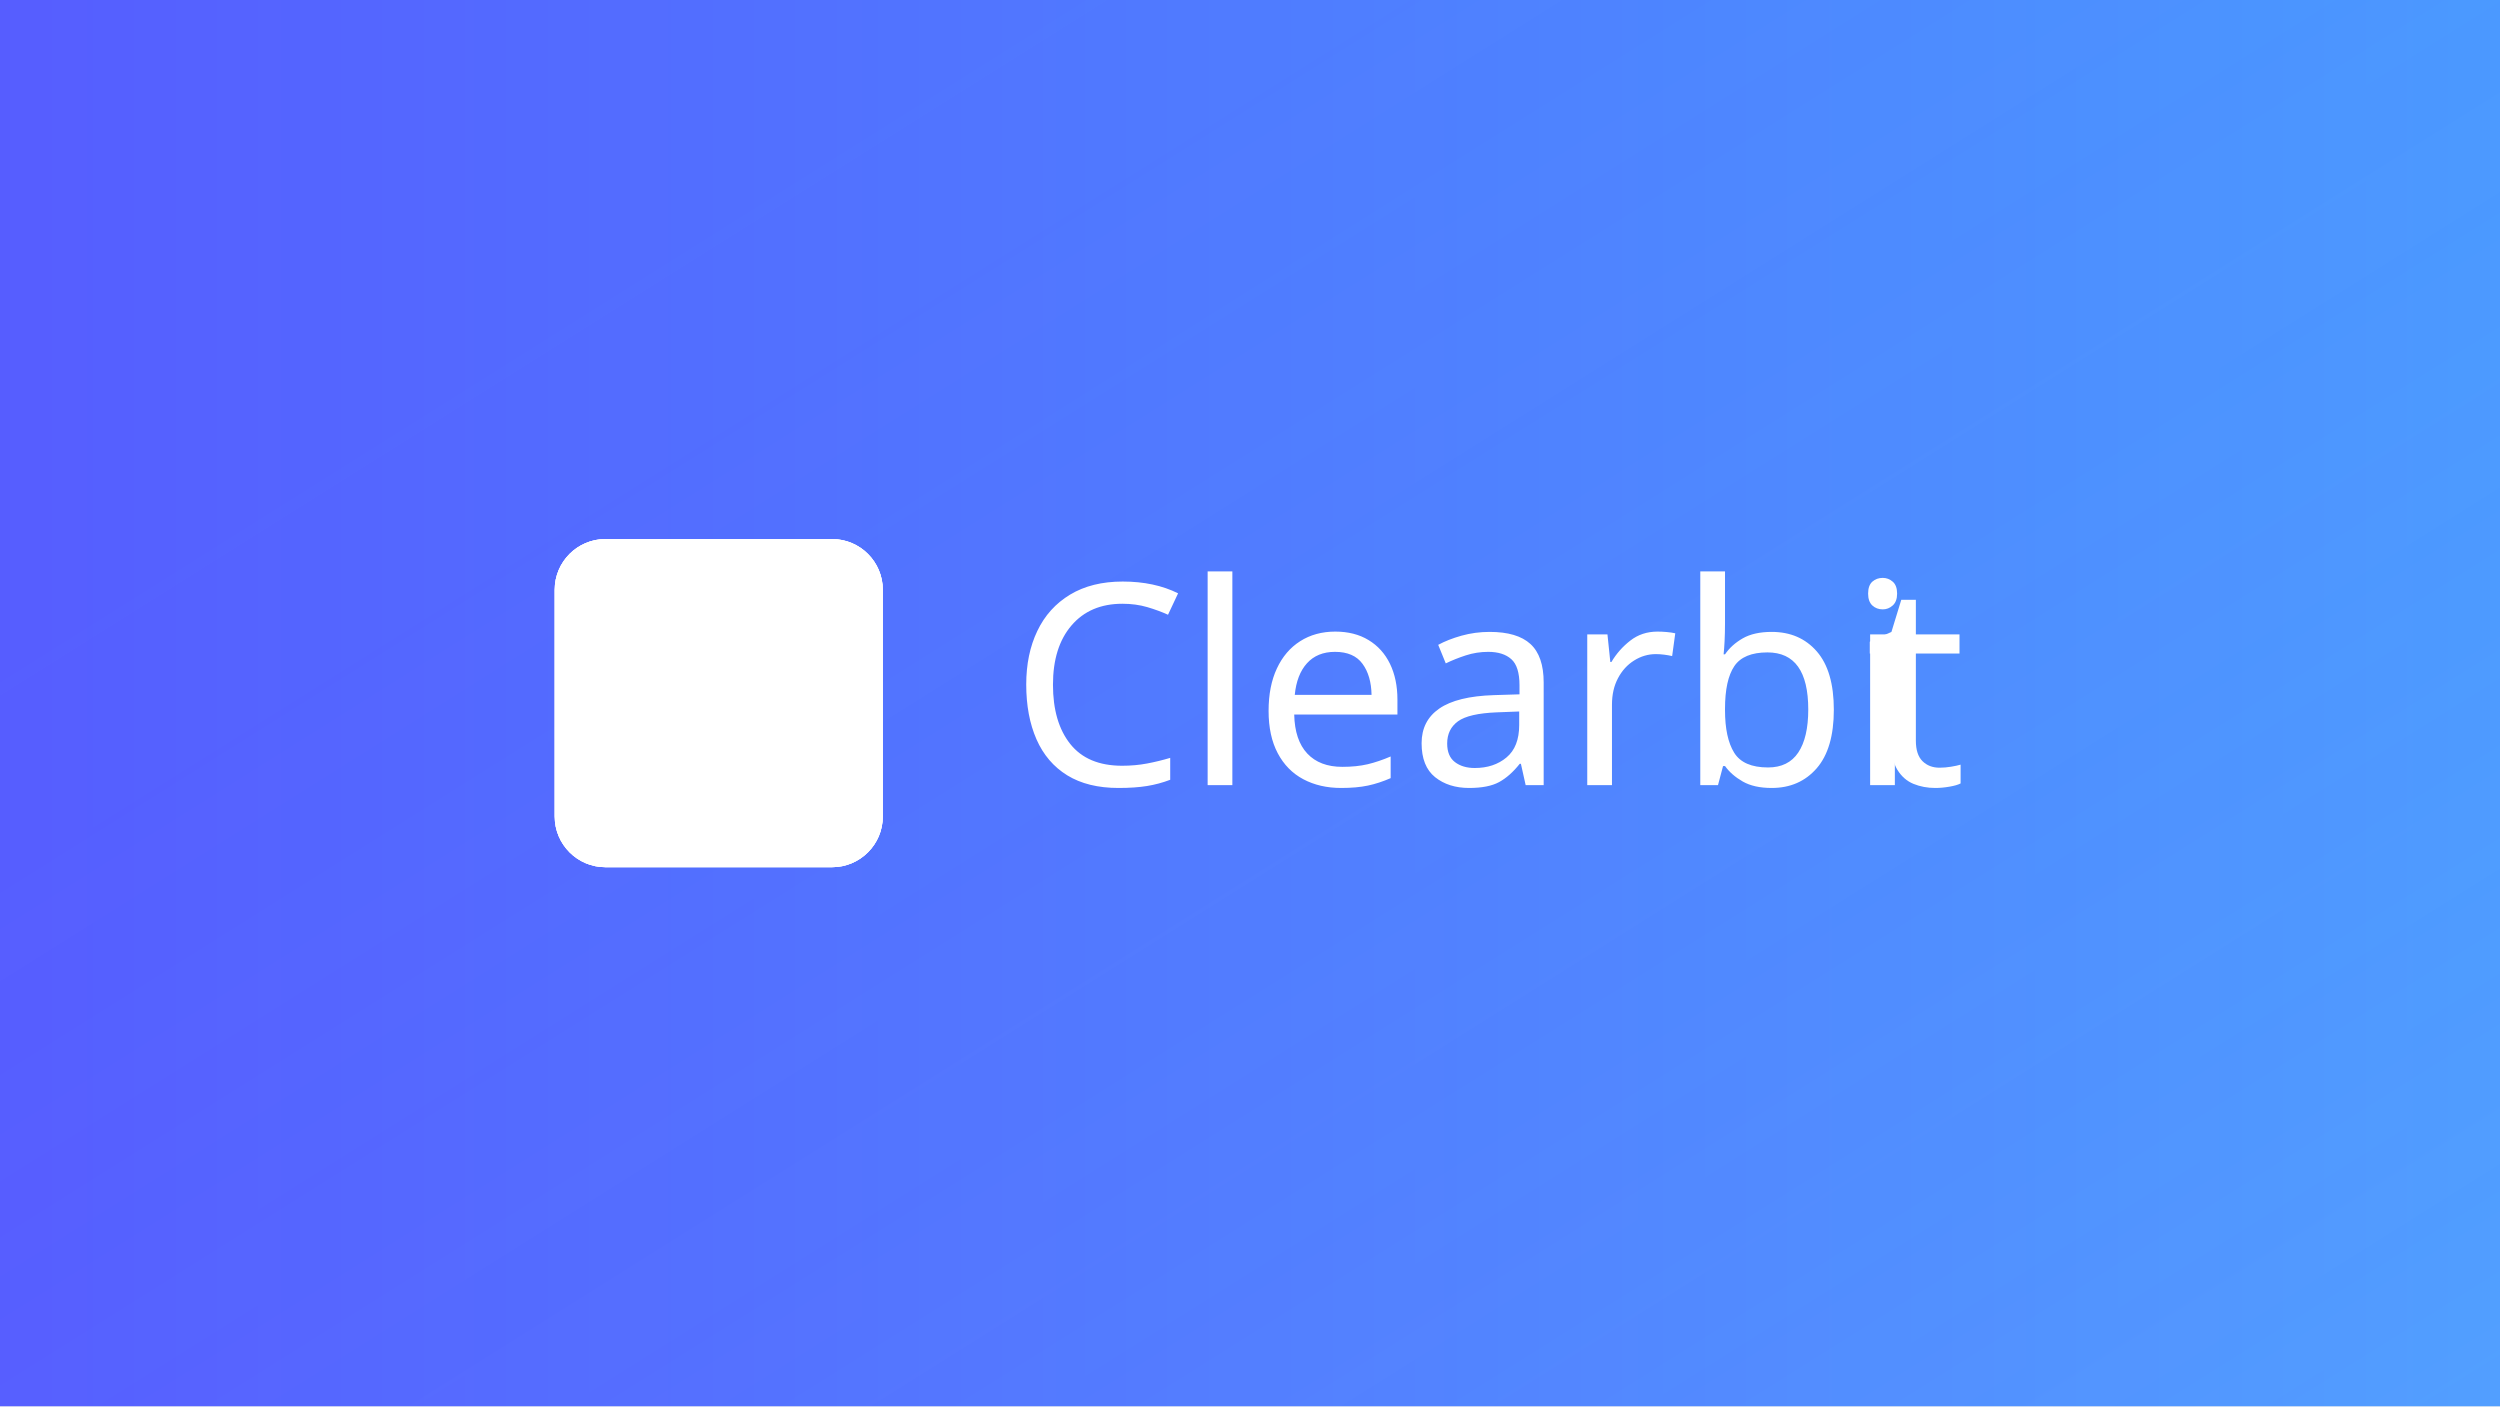
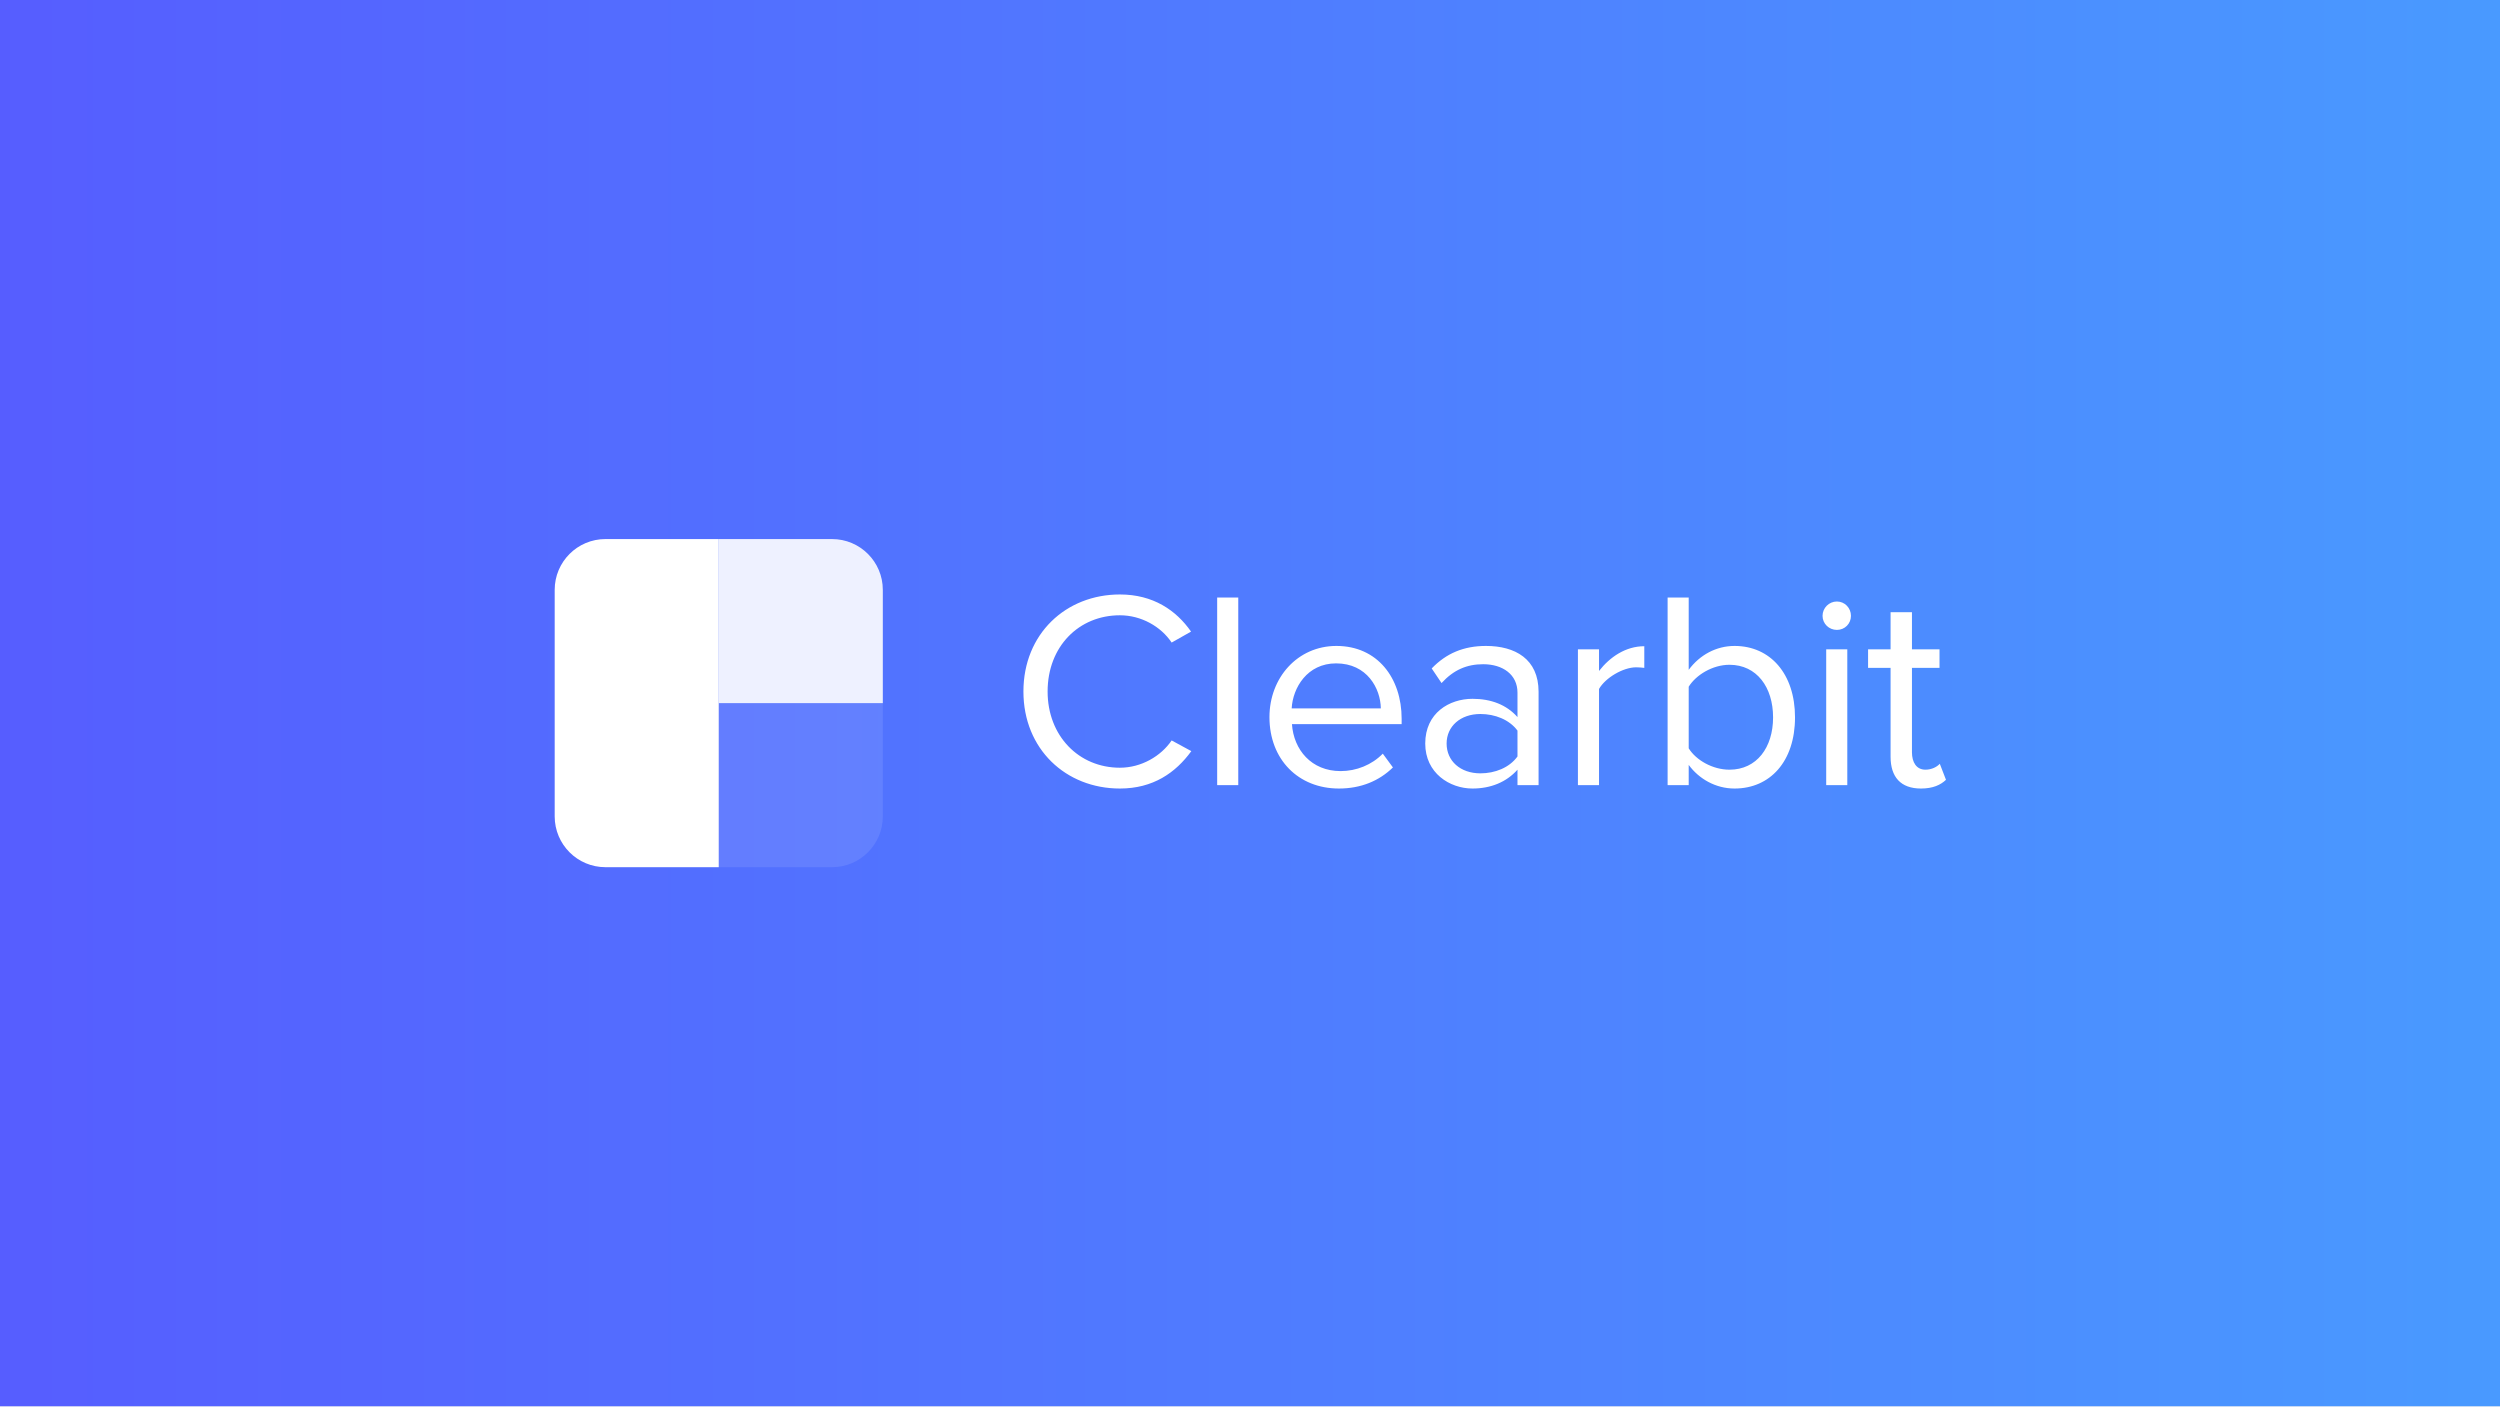
- <svg xmlns="http://www.w3.org/2000/svg" xmlns:xlink="http://www.w3.org/1999/xlink" width="640px" height="360px" viewBox="0 0 640 360" version="1.1">
+ <svg xmlns="http://www.w3.org/2000/svg" width="640" height="360" style="background:#fff" viewBox="0 0 640 360">
  <defs>
-     <linearGradient x1="0%" y1="57.714%" x2="100%" y2="57.714%" id="linearGradient-1">
-       <stop stop-color="#565DFF" offset="0%" />
-       <stop stop-color="#499AFF" offset="100%" />
+     <linearGradient id="picture-a" x1="0%" y1="57.714%" y2="57.714%">
+       <stop offset="0%" stop-color="#565DFF" />
+       <stop offset="100%" stop-color="#499AFF" />
    </linearGradient>
-     <rect id="path-2" x="0" y="0" width="640" height="360" />
-     <linearGradient x1="13.585%" y1="23.904%" x2="100%" y2="100%" id="linearGradient-4">
-       <stop stop-color="#565DFF" stop-opacity="0" offset="0%" />
-       <stop stop-color="#A7CEFF" offset="100%" />
-     </linearGradient>
-     <rect id="path-5" x="0" y="0" width="640" height="360" />
  </defs>
-   <g id="Ships" stroke="none" stroke-width="1" fill="none" fill-rule="evenodd">
-     <g id="clearbit">
-       <mask id="mask-3" fill="white">
-         <use xlink:href="#path-2" />
-       </mask>
-       <use id="Mask" fill="url(#linearGradient-1)" xlink:href="#path-2" />
-       <mask id="mask-6" fill="white">
-         <use xlink:href="#path-5" />
-       </mask>
-       <use id="Mask-Copy" opacity="0.1" fill="url(#linearGradient-4)" xlink:href="#path-5" />
-       <text id="Clearbit" mask="url(#mask-6)" font-family="Proxima Nova" font-size="72" font-weight="normal" letter-spacing="-0.8" fill="#FFFFFF">
-         <tspan x="258.324" y="201">Clearbi</tspan>
-         <tspan x="477.508" y="201">t</tspan>
-       </text>
-       <g id="Group-3" mask="url(#mask-6)">
-         <g transform="translate(142, 138)">
-           <g id="Group-4">
-             <rect id="Rectangle-96-Copy-4" fill="#FFFFFF" x="0" y="0" width="84" height="84" rx="13" />
-           </g>
-           <g id="Group-2">
-             <rect id="Rectangle-96" fill="#FFFFFF" x="0" y="0" width="84" height="84" rx="13" />
-           </g>
-           <g id="Group">
-             <rect id="Rectangle-96-Copy-3" fill="#FFFFFF" x="0" y="0" width="84" height="84" rx="13" />
-           </g>
-         </g>
-       </g>
+   <g fill="none" fill-rule="evenodd">
+     <rect width="640" height="360" fill="url(#picture-a)" />
+     <path fill="#FFF" d="M286.692,201.864 C295.188,201.864 300.948,197.832 304.98,192.288 L299.94,189.552 C297.204,193.584 292.164,196.536 286.692,196.536 C276.18,196.536 268.188,188.4 268.188,177.024 C268.188,165.504 276.18,157.512 286.692,157.512 C292.164,157.512 297.204,160.392 299.94,164.496 L304.908,161.688 C301.092,156.216 295.188,152.184 286.692,152.184 C272.868,152.184 261.996,162.264 261.996,177.024 C261.996,191.784 272.868,201.864 286.692,201.864 L286.692,201.864 Z M316.996,201 L316.996,152.976 L311.596,152.976 L311.596,201 L316.996,201 Z M342.764,201.864 C348.38,201.864 353.06,199.92 356.588,196.464 L353.996,192.936 C351.188,195.816 347.228,197.4 343.196,197.4 C335.708,197.4 331.172,191.928 330.74,185.376 L358.82,185.376 L358.82,184.008 C358.82,173.568 352.628,165.36 342.116,165.36 C332.18,165.36 324.98,173.496 324.98,183.576 C324.98,194.448 332.396,201.864 342.764,201.864 L342.764,201.864 Z M353.492,181.344 L330.668,181.344 C330.956,176.088 334.628,169.824 342.044,169.824 C349.964,169.824 353.42,176.232 353.492,181.344 L353.492,181.344 Z M393.876,201 L393.876,177.096 C393.876,168.672 387.828,165.36 380.412,165.36 C374.724,165.36 370.26,167.232 366.516,171.12 L369.036,174.864 C372.132,171.48 375.516,170.04 379.692,170.04 C384.732,170.04 388.476,172.704 388.476,177.312 L388.476,183.576 C385.668,180.408 381.708,178.896 376.956,178.896 C371.052,178.896 364.86,182.496 364.86,190.344 C364.86,197.904 371.124,201.864 376.956,201.864 C381.636,201.864 385.668,200.208 388.476,197.04 L388.476,201 L393.876,201 Z M378.972,197.976 C373.86,197.976 370.332,194.808 370.332,190.344 C370.332,185.952 373.86,182.784 378.972,182.784 C382.716,182.784 386.388,184.224 388.476,187.032 L388.476,193.656 C386.388,196.536 382.716,197.976 378.972,197.976 L378.972,197.976 Z M409.348,201 L409.348,176.376 C410.932,173.568 415.468,170.832 418.852,170.832 C419.644,170.832 420.292,170.904 420.94,170.976 L420.94,165.432 C416.188,165.432 412.156,168.168 409.348,171.768 L409.348,166.224 L403.948,166.224 L403.948,201 L409.348,201 Z M432.308,191.568 L432.308,175.8 C434.18,172.776 438.428,170.184 442.748,170.184 C449.732,170.184 453.908,175.944 453.908,183.648 C453.908,191.352 449.732,197.04 442.748,197.04 C438.428,197.04 434.18,194.592 432.308,191.568 L432.308,191.568 Z M432.308,201 L432.308,195.816 C434.9,199.344 439.148,201.864 444.044,201.864 C453.116,201.864 459.524,194.952 459.524,183.648 C459.524,172.488 453.188,165.36 444.044,165.36 C439.364,165.36 435.116,167.664 432.308,171.48 L432.308,152.976 L426.908,152.976 L426.908,201 L432.308,201 Z M470.244,161.256 C472.26,161.256 473.844,159.672 473.844,157.656 C473.844,155.64 472.26,153.984 470.244,153.984 C468.228,153.984 466.572,155.64 466.572,157.656 C466.572,159.672 468.228,161.256 470.244,161.256 L470.244,161.256 Z M472.908,201 L472.908,166.224 L467.508,166.224 L467.508,201 L472.908,201 Z M491.764,201.864 C494.86,201.864 496.804,200.928 498.172,199.632 L496.588,195.528 C495.868,196.32 494.5,197.04 492.916,197.04 C490.612,197.04 489.46,195.168 489.46,192.576 L489.46,170.976 L496.516,170.976 L496.516,166.224 L489.46,166.224 L489.46,156.72 L483.988,156.72 L483.988,166.224 L478.228,166.224 L478.228,170.976 L483.988,170.976 L483.988,193.728 C483.988,198.912 486.58,201.864 491.764,201.864 L491.764,201.864 Z" />
+     <g fill="#FFF" transform="translate(142 138)">
+       <path d="M42,0 L70.999,0 C78.179,0 84,5.818 84,13.001 L84,42 L42,42 L42,0 Z" opacity=".9" />
+       <path d="M0,13.01 C0,5.825 5.818,0 13.001,0 L42,0 L42,84 L13.001,84 C5.821,84 0,78.177 0,70.99 L0,13.01 Z" />
+       <path d="M42,42 L84,42 L84,70.999 C84,78.179 78.182,84 70.999,84 L42,84 L42,42 Z" opacity=".1" />
    </g>
  </g>
</svg>
